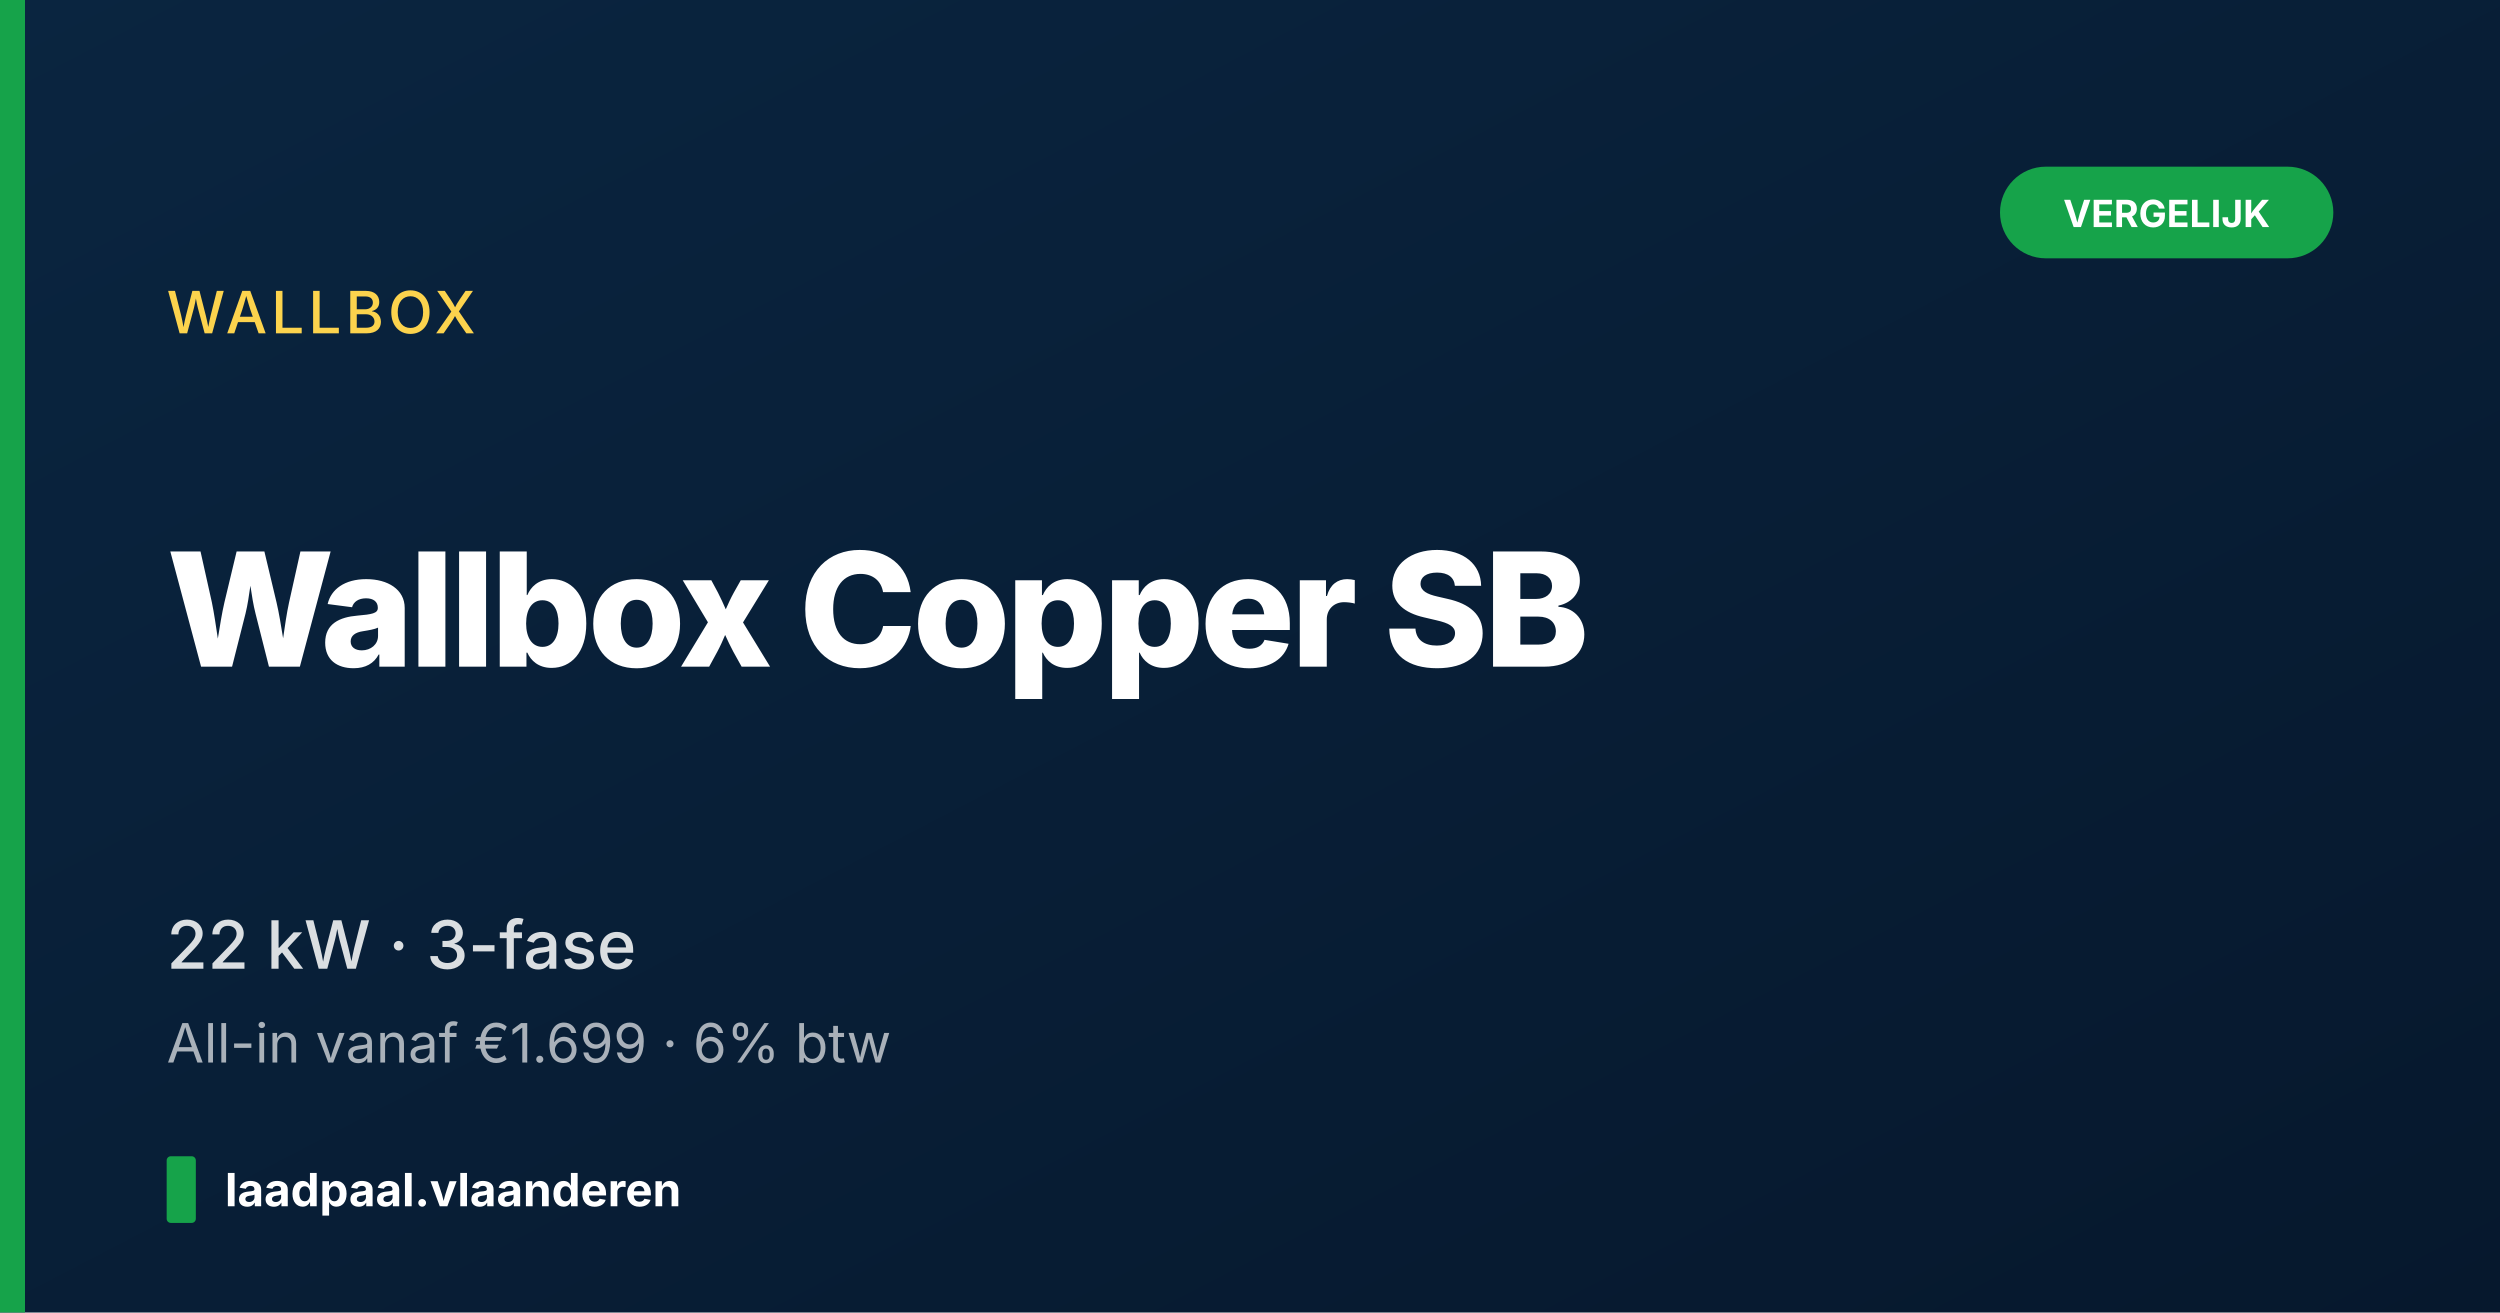
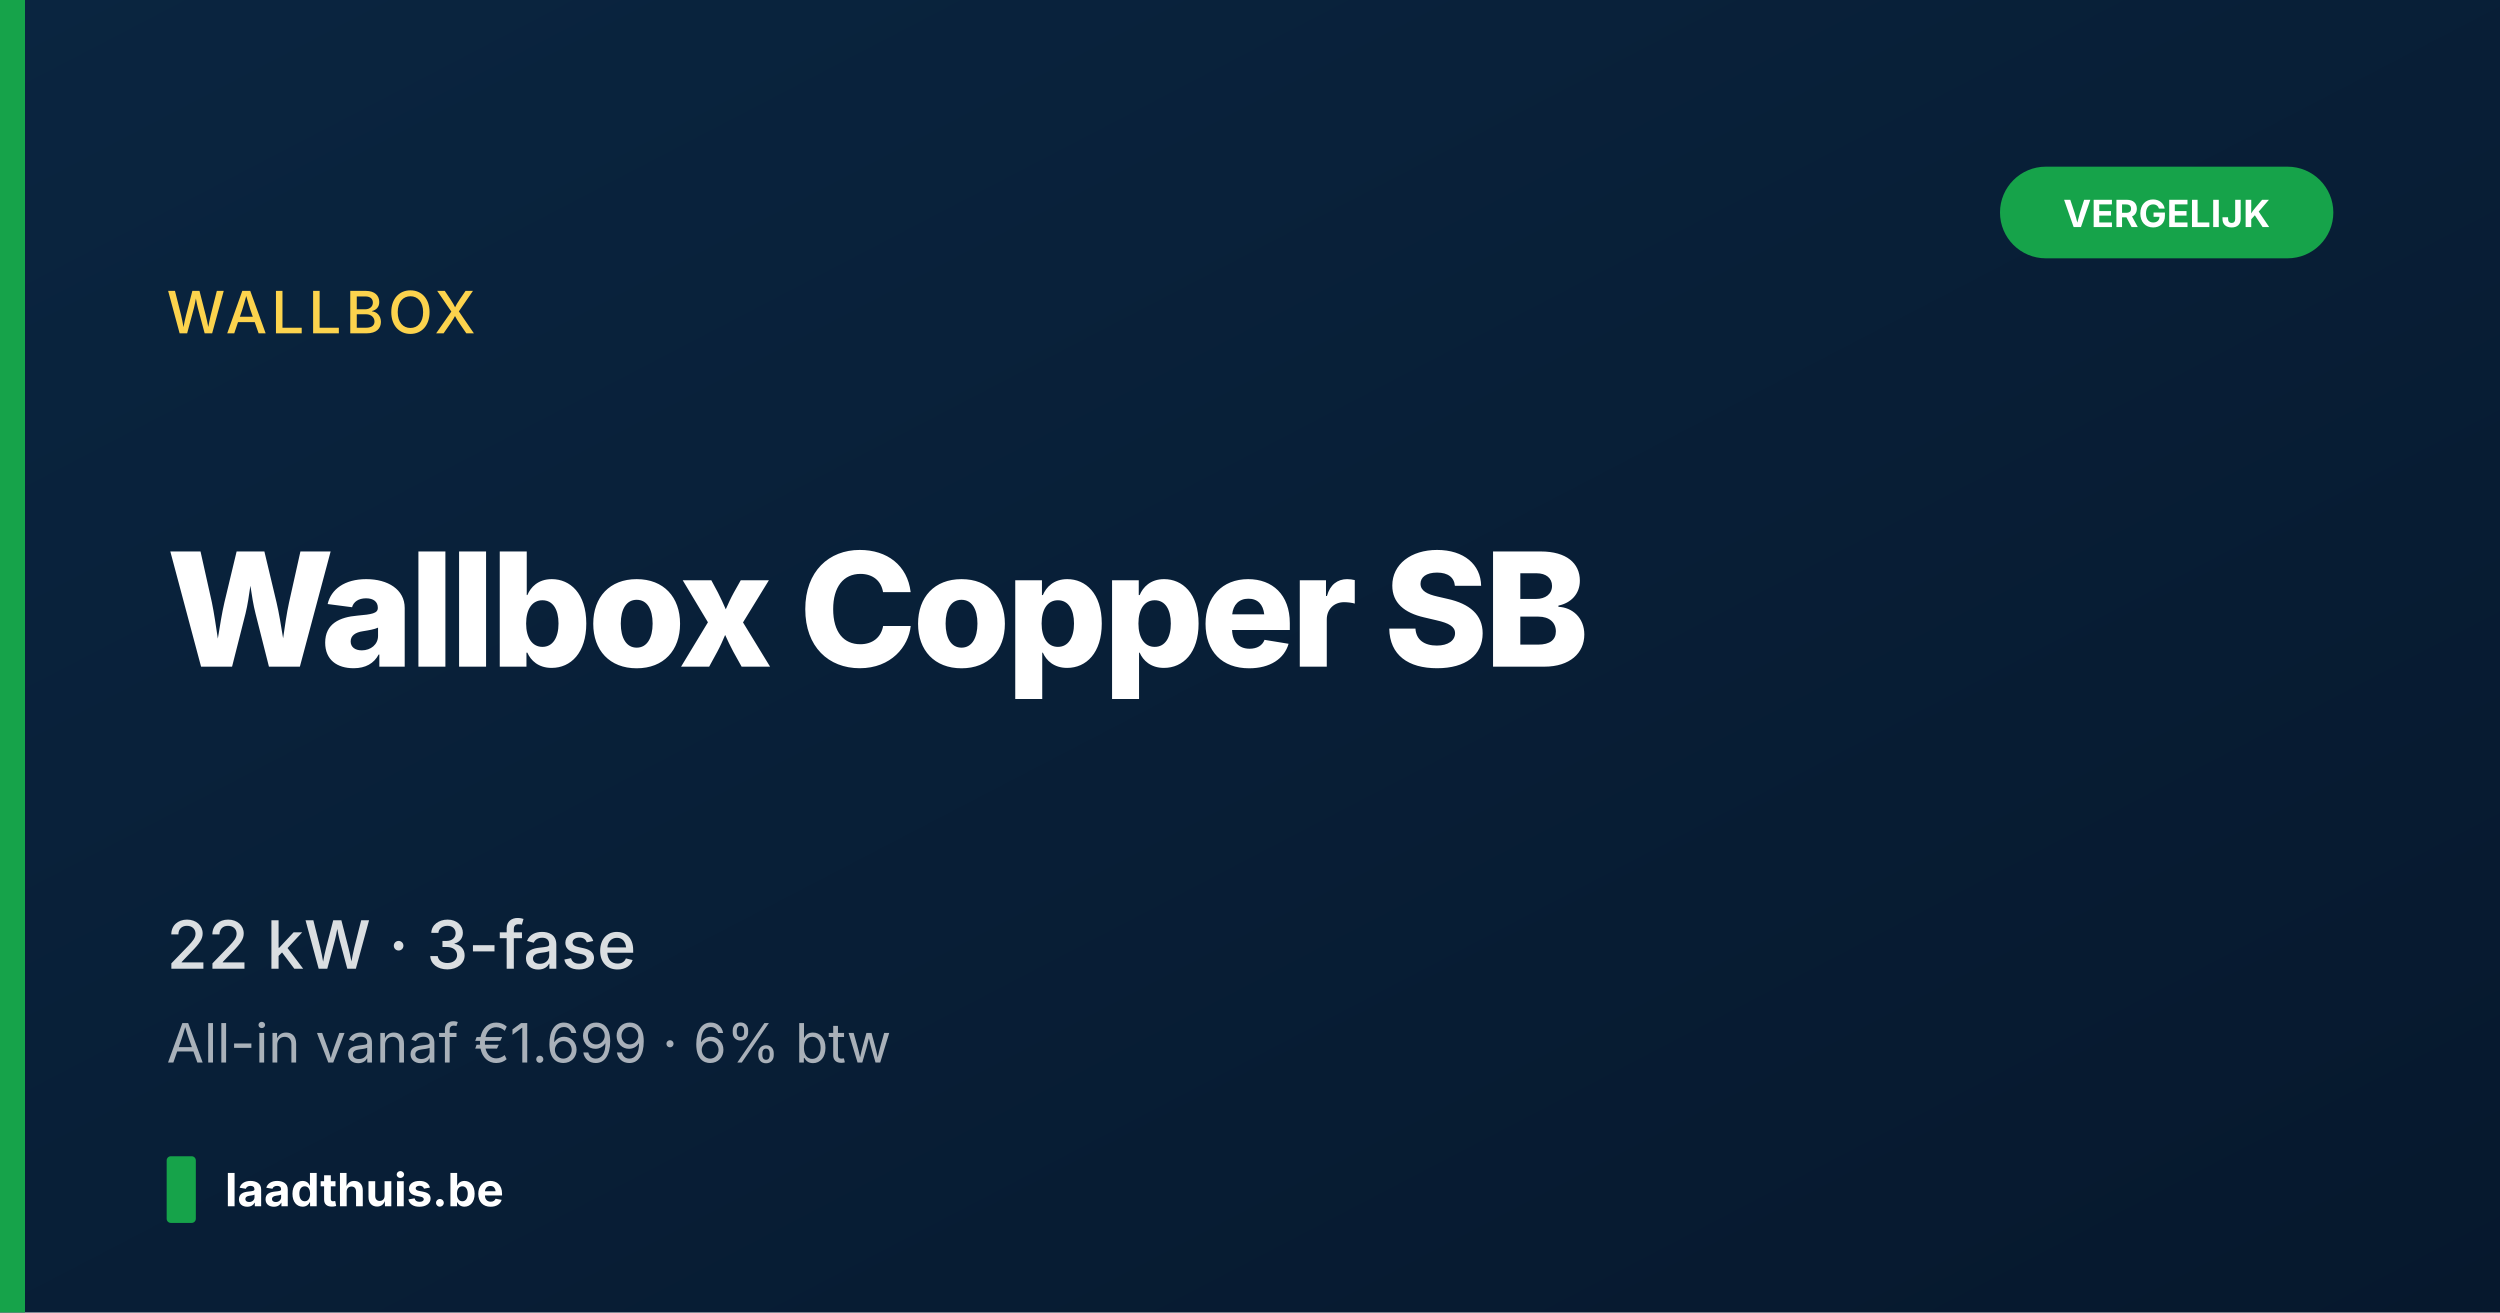
<svg xmlns="http://www.w3.org/2000/svg" width="1200" height="630" viewBox="0 0 1200 630">
  <defs>
    <linearGradient id="bg" x1="0" y1="0" x2="1" y2="1">
      <stop offset="0%" stop-color="#0A2540" />
      <stop offset="100%" stop-color="#06182d" />
    </linearGradient>
  </defs>
  <rect width="1200" height="630" fill="url(#bg)" />
  <rect x="0" y="0" width="12" height="630" fill="#16A34A" />
  <g font-family="Inter, system-ui, -apple-system, sans-serif" fill="white">
    <text x="80" y="160" font-size="28" font-weight="500" fill="#FCD34D" letter-spacing="2">WALLBOX</text>
    <text x="80" y="320" font-size="76" font-weight="800" letter-spacing="-2">
      <tspan x="80" dy="0">Wallbox Copper SB</tspan>
    </text>
    <text x="80" y="465" font-size="32" font-weight="500" opacity="0.85">22 kW · 3-fase</text>
    <text x="80" y="510" font-size="26" font-weight="400" opacity="0.65">All-in vanaf €1.699 · 6% btw</text>
  </g>
  <g transform="translate(80 555)">
    <rect width="14" height="32" rx="2" fill="#16A34A" />
-     <text x="28" y="24" font-family="Inter, system-ui, -apple-system, sans-serif" font-size="22" font-weight="700" fill="white">laadpaal.vlaanderen</text>
+     <text x="28" y="24" font-family="Inter, system-ui, -apple-system, sans-serif" font-size="22" font-weight="700" fill="white">laadthuis.be</text>
  </g>
  <g transform="translate(960 80)">
    <rect width="160" height="44" rx="22" fill="#16A34A" />
    <text x="80" y="29" text-anchor="middle" font-family="Inter, system-ui, -apple-system, sans-serif" font-size="18" font-weight="700" fill="white">VERGELIJK</text>
  </g>
</svg>
